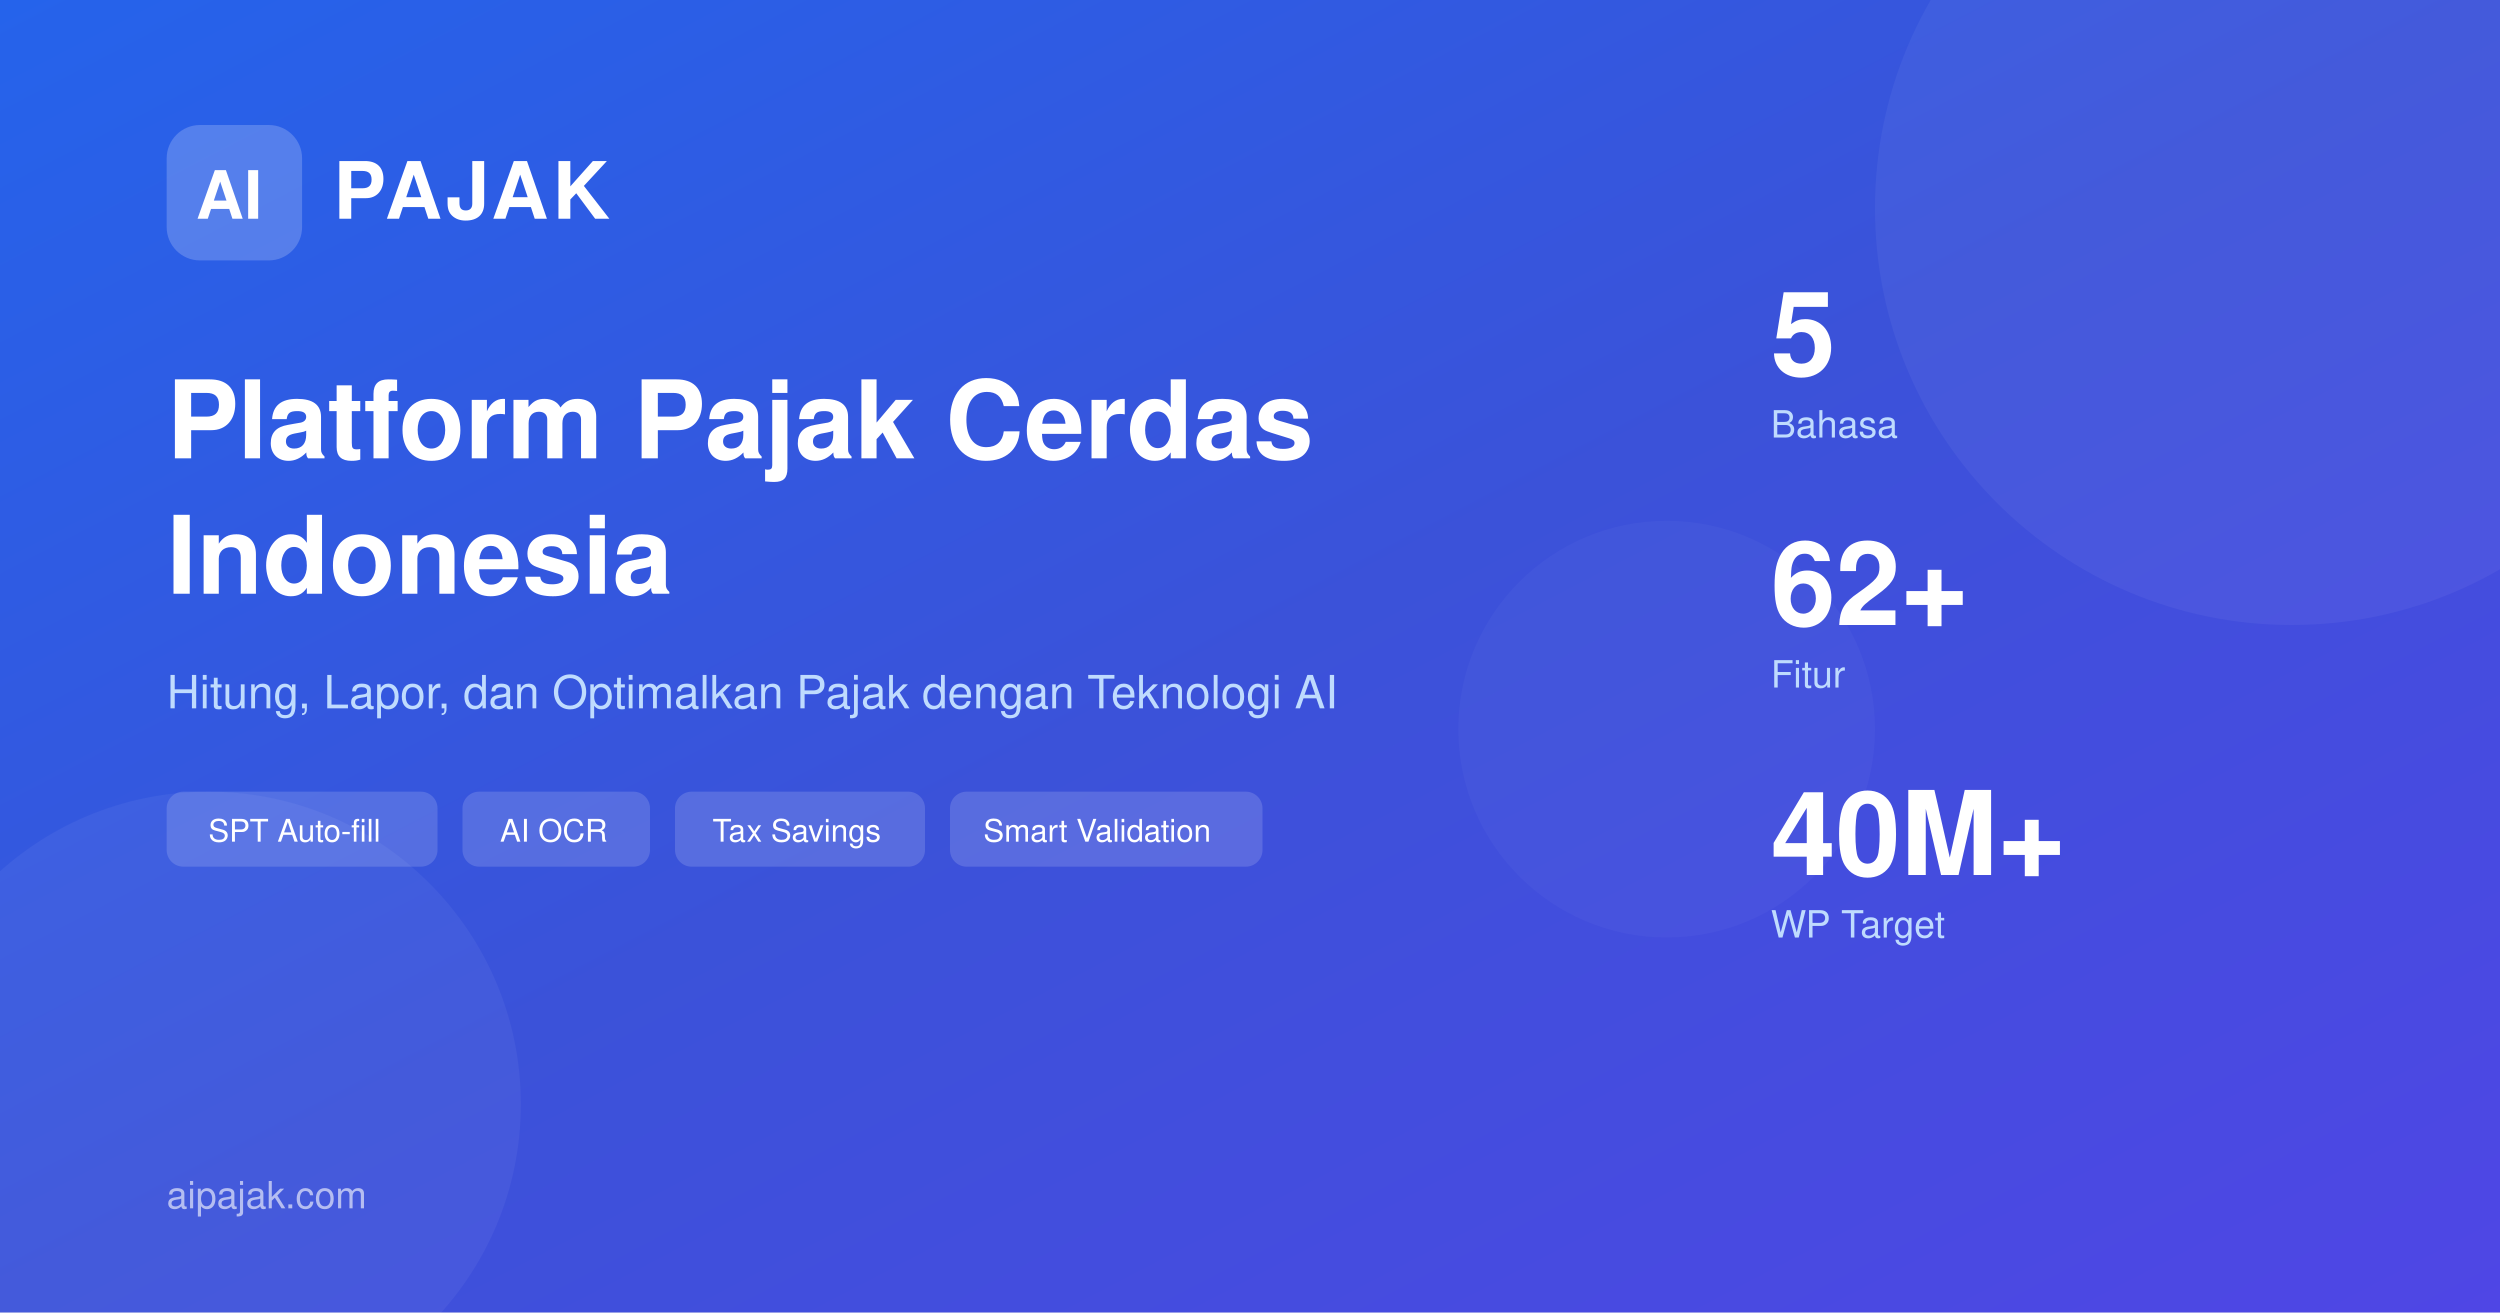
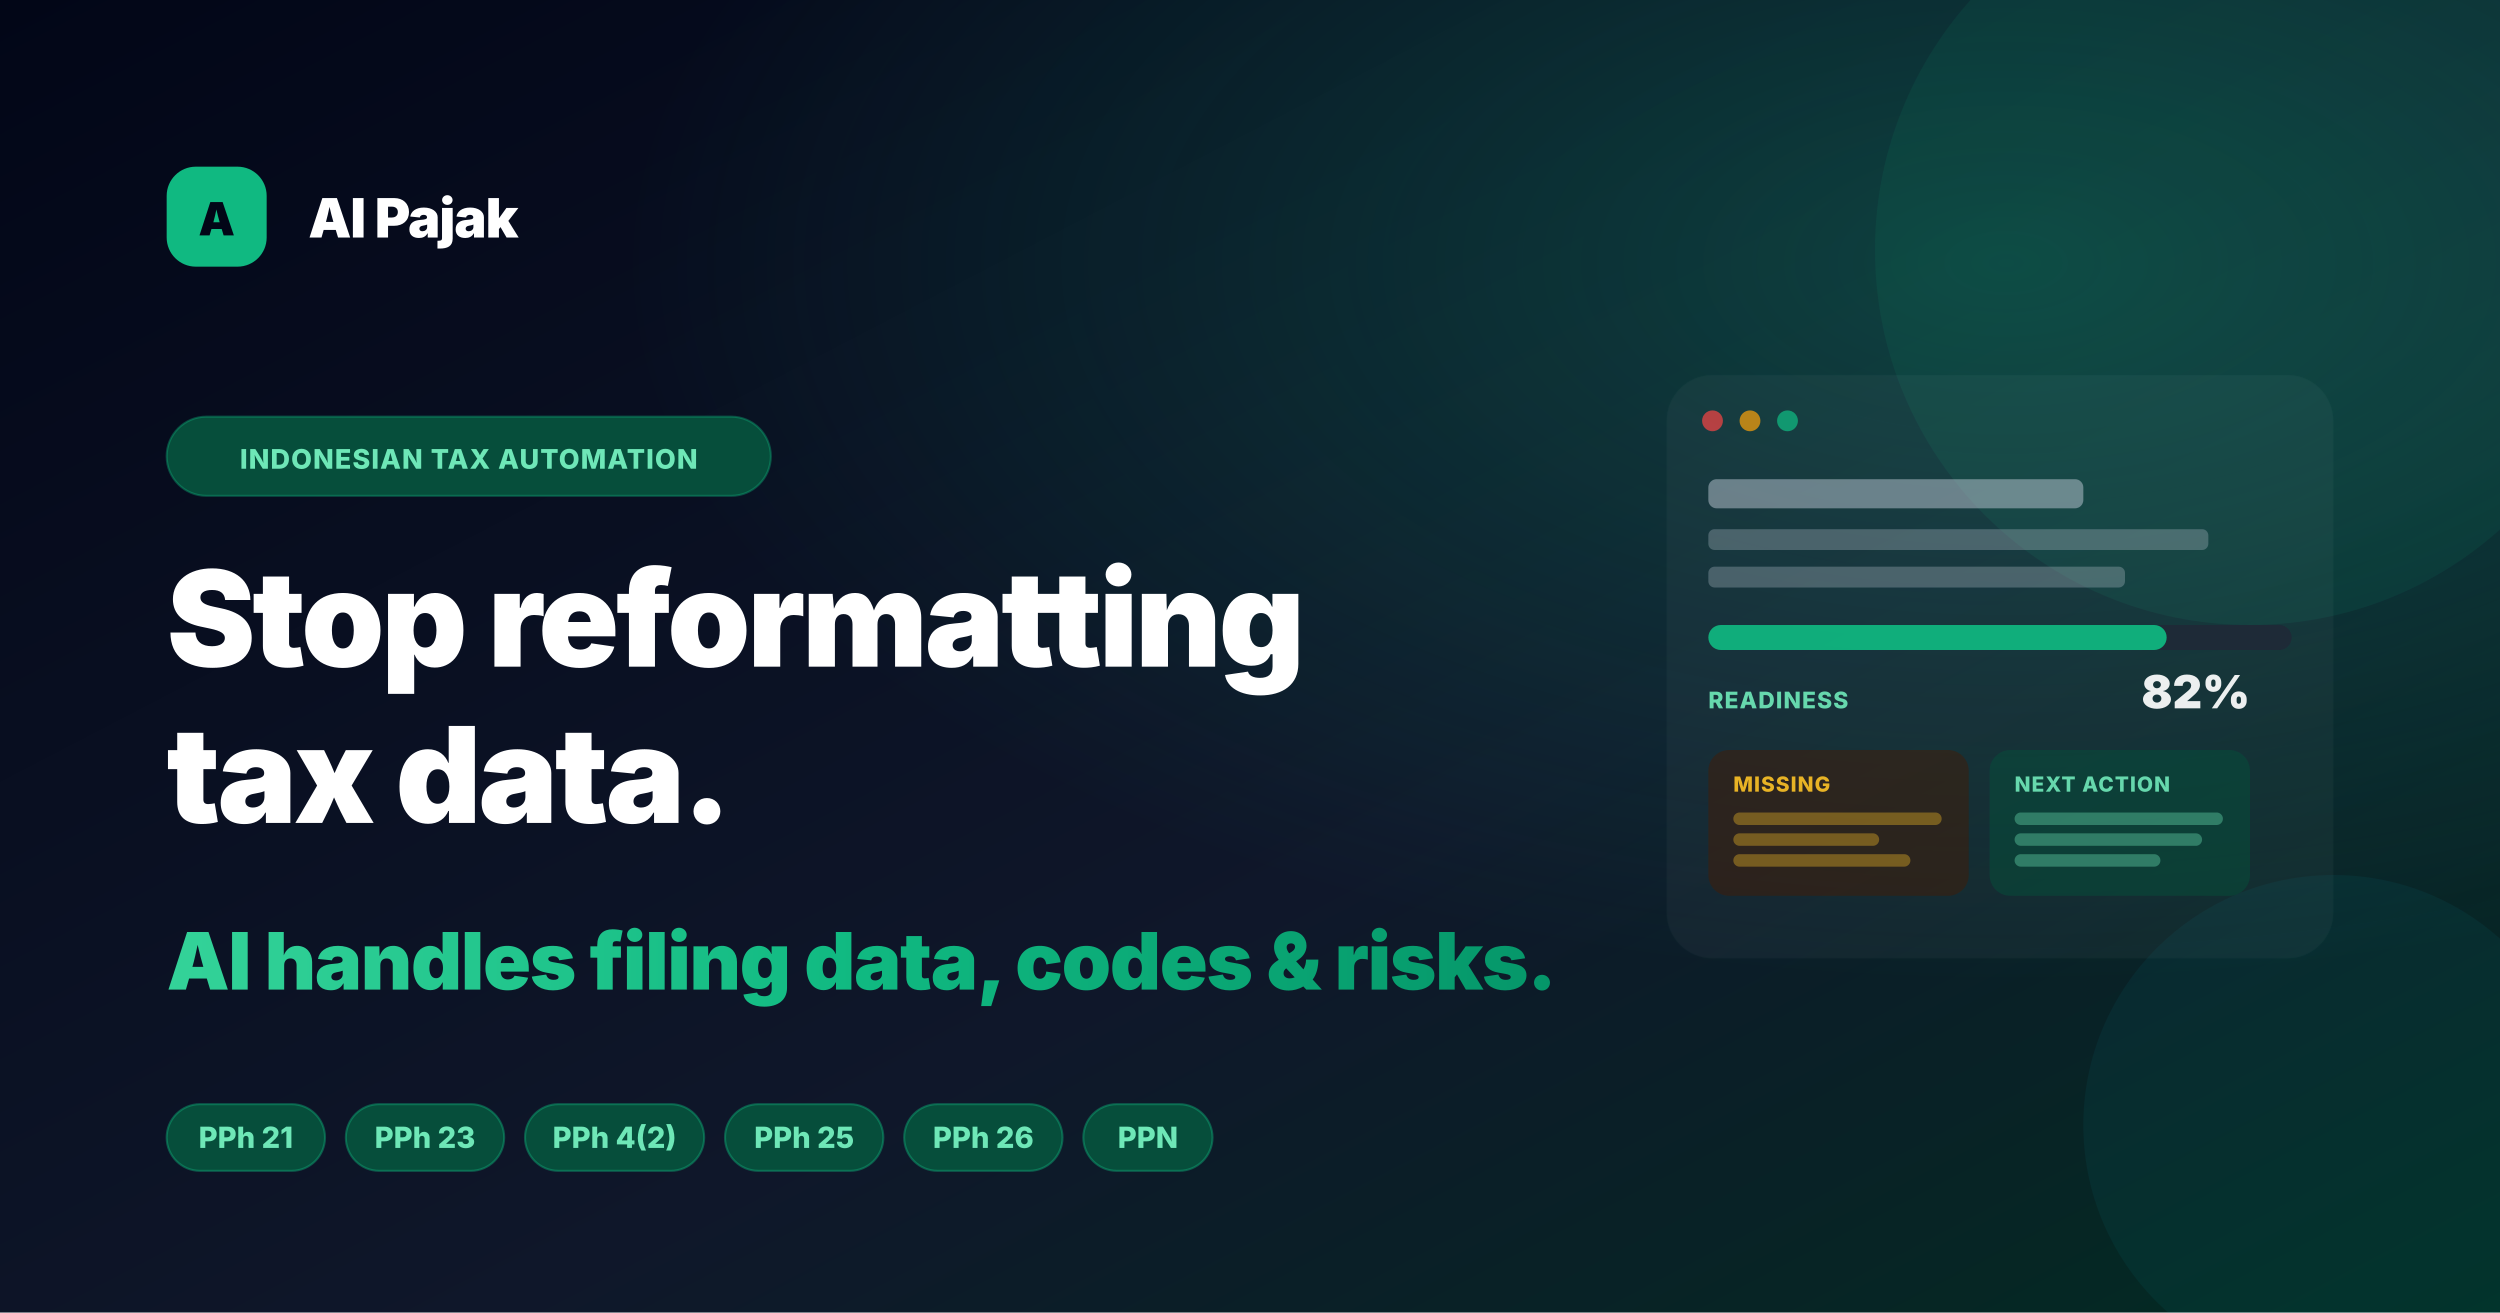
<svg xmlns="http://www.w3.org/2000/svg" width="1200" height="630" viewBox="0 0 1200 630">
  <defs>
    <linearGradient id="bg" x1="0%" y1="0%" x2="100%" y2="100%">
-       <stop offset="0%" style="stop-color:#2563eb" />
-       <stop offset="50%" style="stop-color:#3b52d9" />
-       <stop offset="100%" style="stop-color:#4f46e5" />
+       <stop offset="0%" style="stop-color:#020617" />
+       <stop offset="60%" style="stop-color:#0f172a" />
+       <stop offset="100%" style="stop-color:#022c22" />
    </linearGradient>
+     <linearGradient id="emeraldText" x1="0%" y1="0%" x2="100%" y2="0%">
+       <stop offset="0%" style="stop-color:#34d399" />
+       <stop offset="50%" style="stop-color:#10b981" />
+       <stop offset="100%" style="stop-color:#059669" />
+     </linearGradient>
+     <radialGradient id="glow" cx="80%" cy="20%" r="55%">
+       <stop offset="0%" style="stop-color:#10b981" stop-opacity="0.28" />
+       <stop offset="100%" style="stop-color:#10b981" stop-opacity="0" />
+     </radialGradient>
  </defs>
  <rect width="1200" height="630" fill="url(#bg)" />
-   <circle cx="1100" cy="100" r="200" fill="white" opacity="0.05" />
-   <circle cx="100" cy="530" r="150" fill="white" opacity="0.05" />
-   <circle cx="800" cy="350" r="100" fill="white" opacity="0.03" />
-   <rect x="80" y="60" width="65" height="65" rx="16" fill="white" opacity="0.2" />
-   <text x="94" y="105" font-family="Helvetica,Arial,sans-serif" font-weight="bold" font-size="32" fill="white">AI</text>
-   <text x="160" y="105" font-family="Helvetica,Arial,sans-serif" font-weight="bold" font-size="38" fill="white" letter-spacing="2">PAJAK</text>
-   <text x="80" y="220" font-family="Helvetica,Arial,sans-serif" font-weight="bold" font-size="52" fill="white">Platform Pajak Cerdas</text>
-   <text x="80" y="285" font-family="Helvetica,Arial,sans-serif" font-weight="bold" font-size="52" fill="white">Indonesia</text>
-   <text x="80" y="340" font-family="Helvetica,Arial,sans-serif" font-size="22" fill="#bfdbfe">Hitung, Lapor, dan Optimalkan Pajak dengan Teknologi AI</text>
-   <rect x="80" y="380" width="130" height="36" rx="8" fill="white" opacity="0.15" />
-   <text x="100" y="404" font-family="Helvetica,Arial,sans-serif" font-size="15" fill="white">SPT Auto-fill</text>
-   <rect x="222" y="380" width="90" height="36" rx="8" fill="white" opacity="0.15" />
-   <text x="240" y="404" font-family="Helvetica,Arial,sans-serif" font-size="15" fill="white">AI OCR</text>
-   <rect x="324" y="380" width="120" height="36" rx="8" fill="white" opacity="0.15" />
-   <text x="342" y="404" font-family="Helvetica,Arial,sans-serif" font-size="15" fill="white">Tax Savings</text>
-   <rect x="456" y="380" width="150" height="36" rx="8" fill="white" opacity="0.15" />
-   <text x="472" y="404" font-family="Helvetica,Arial,sans-serif" font-size="15" fill="white">Smart Validation</text>
-   <text x="850" y="180" font-family="Helvetica,Arial,sans-serif" font-weight="bold" font-size="56" fill="white">5</text>
-   <text x="850" y="210" font-family="Helvetica,Arial,sans-serif" font-size="18" fill="#bfdbfe">Bahasa</text>
-   <text x="850" y="300" font-family="Helvetica,Arial,sans-serif" font-weight="bold" font-size="56" fill="white">62+</text>
-   <text x="850" y="330" font-family="Helvetica,Arial,sans-serif" font-size="18" fill="#bfdbfe">Fitur</text>
-   <text x="850" y="420" font-family="Helvetica,Arial,sans-serif" font-weight="bold" font-size="56" fill="white">40M+</text>
-   <text x="850" y="450" font-family="Helvetica,Arial,sans-serif" font-size="18" fill="#bfdbfe">WP Target</text>
-   <text x="80" y="580" font-family="Helvetica,Arial,sans-serif" font-size="18" fill="white" opacity="0.6">aipajak.com</text>
+   <rect width="1200" height="630" fill="url(#glow)" />
+   <circle cx="1080" cy="120" r="180" fill="#10b981" opacity="0.08" />
+   <circle cx="1120" cy="540" r="120" fill="#06b6d4" opacity="0.06" />
+   <g transform="translate(80, 80)">
+     <rect x="0" y="0" width="48" height="48" rx="14" fill="#10b981" />
+     <text x="24" y="33" text-anchor="middle" font-family="Inter, -apple-system, 'Segoe UI', 'Noto Sans KR', sans-serif" font-size="22" font-weight="900" fill="#020617">A</text>
+     <text x="68" y="34" font-family="Inter, -apple-system, 'Segoe UI', 'Noto Sans KR', sans-serif" font-size="26" font-weight="900" fill="#ffffff" letter-spacing="-0.5">AI Pajak</text>
+   </g>
+   <g transform="translate(80, 200)">
+     <rect x="0" y="0" width="290" height="38" rx="19" fill="#064e3b" stroke="#10b981" stroke-opacity="0.35" stroke-width="1" />
+     <text x="145" y="25" text-anchor="middle" font-family="Inter, -apple-system, 'Segoe UI', sans-serif" font-size="13" font-weight="800" fill="#6ee7b7" letter-spacing="0.5">INDONESIAN TAX AUTOMATION</text>
+   </g>
+   <text x="80" y="320" font-family="Inter, -apple-system, 'Segoe UI', 'Noto Sans KR', sans-serif" font-size="64" font-weight="900" fill="#ffffff" letter-spacing="-1.5">Stop reformatting</text>
+   <text x="80" y="395" font-family="Inter, -apple-system, 'Segoe UI', 'Noto Sans KR', sans-serif" font-size="64" font-weight="900" fill="#ffffff" letter-spacing="-1.5">tax data.</text>
+   <text x="80" y="475" font-family="Inter, -apple-system, 'Segoe UI', 'Noto Sans KR', sans-serif" font-size="38" font-weight="900" fill="url(#emeraldText)" letter-spacing="-0.6">AI handles filing data, codes &amp; risks.</text>
+   <g transform="translate(80, 530)" font-family="Inter, -apple-system, 'Segoe UI', sans-serif" font-size="14" font-weight="800">
+     <g>
+       <rect x="0" y="0" width="76" height="32" rx="16" fill="#064e3b" stroke="#10b981" stroke-opacity="0.4" />
+       <text x="38" y="21" text-anchor="middle" fill="#6ee7b7">PPh 21</text>
+     </g>
+     <g transform="translate(86, 0)">
+       <rect x="0" y="0" width="76" height="32" rx="16" fill="#064e3b" stroke="#10b981" stroke-opacity="0.4" />
+       <text x="38" y="21" text-anchor="middle" fill="#6ee7b7">PPh 23</text>
+     </g>
+     <g transform="translate(172, 0)">
+       <rect x="0" y="0" width="86" height="32" rx="16" fill="#064e3b" stroke="#10b981" stroke-opacity="0.4" />
+       <text x="43" y="21" text-anchor="middle" fill="#6ee7b7">PPh 4(2)</text>
+     </g>
+     <g transform="translate(268, 0)">
+       <rect x="0" y="0" width="76" height="32" rx="16" fill="#064e3b" stroke="#10b981" stroke-opacity="0.4" />
+       <text x="38" y="21" text-anchor="middle" fill="#6ee7b7">PPh 25</text>
+     </g>
+     <g transform="translate(354, 0)">
+       <rect x="0" y="0" width="76" height="32" rx="16" fill="#064e3b" stroke="#10b981" stroke-opacity="0.4" />
+       <text x="38" y="21" text-anchor="middle" fill="#6ee7b7">PPh 26</text>
+     </g>
+     <g transform="translate(440, 0)">
+       <rect x="0" y="0" width="62" height="32" rx="16" fill="#064e3b" stroke="#10b981" stroke-opacity="0.4" />
+       <text x="31" y="21" text-anchor="middle" fill="#6ee7b7">PPN</text>
+     </g>
+   </g>
+   <g transform="translate(800, 180)" opacity="0.92">
+     <rect x="0" y="0" width="320" height="280" rx="22" fill="#ffffff" opacity="0.04" stroke="#10b981" stroke-opacity="0.18" stroke-width="1" />
+     <circle cx="22" cy="22" r="5" fill="#ef4444" opacity="0.8" />
+     <circle cx="40" cy="22" r="5" fill="#f59e0b" opacity="0.8" />
+     <circle cx="58" cy="22" r="5" fill="#10b981" opacity="0.8" />
+     <rect x="20" y="50" width="180" height="14" rx="4" fill="#cbd5e1" opacity="0.5" />
+     <rect x="20" y="74" width="240" height="10" rx="3" fill="#cbd5e1" opacity="0.3" />
+     <rect x="20" y="92" width="200" height="10" rx="3" fill="#cbd5e1" opacity="0.3" />
+     <g transform="translate(20, 120)">
+       <rect x="0" y="0" width="280" height="12" rx="6" fill="#1f2937" />
+       <rect x="0" y="0" width="220" height="12" rx="6" fill="#10b981" />
+     </g>
+     <text x="20" y="160" font-family="Inter, sans-serif" font-size="11" font-weight="800" fill="#6ee7b7" letter-spacing="0.5">READINESS</text>
+     <text x="280" y="160" font-family="Inter, sans-serif" font-size="22" font-weight="900" fill="#ffffff" text-anchor="end">82%</text>
+     <rect x="20" y="180" width="125" height="70" rx="10" fill="#451a03" opacity="0.5" />
+     <text x="32" y="200" font-family="Inter, sans-serif" font-size="10" font-weight="800" fill="#fbbf24" letter-spacing="0.5">MISSING</text>
+     <rect x="32" y="210" width="100" height="6" rx="3" fill="#fbbf24" opacity="0.4" />
+     <rect x="32" y="220" width="70" height="6" rx="3" fill="#fbbf24" opacity="0.4" />
+     <rect x="32" y="230" width="85" height="6" rx="3" fill="#fbbf24" opacity="0.4" />
+     <rect x="155" y="180" width="125" height="70" rx="10" fill="#064e3b" opacity="0.55" />
+     <text x="167" y="200" font-family="Inter, sans-serif" font-size="10" font-weight="800" fill="#6ee7b7" letter-spacing="0.5">NEXT ACTION</text>
+     <rect x="167" y="210" width="100" height="6" rx="3" fill="#6ee7b7" opacity="0.4" />
+     <rect x="167" y="220" width="90" height="6" rx="3" fill="#6ee7b7" opacity="0.4" />
+     <rect x="167" y="230" width="70" height="6" rx="3" fill="#6ee7b7" opacity="0.4" />
+   </g>
</svg>
